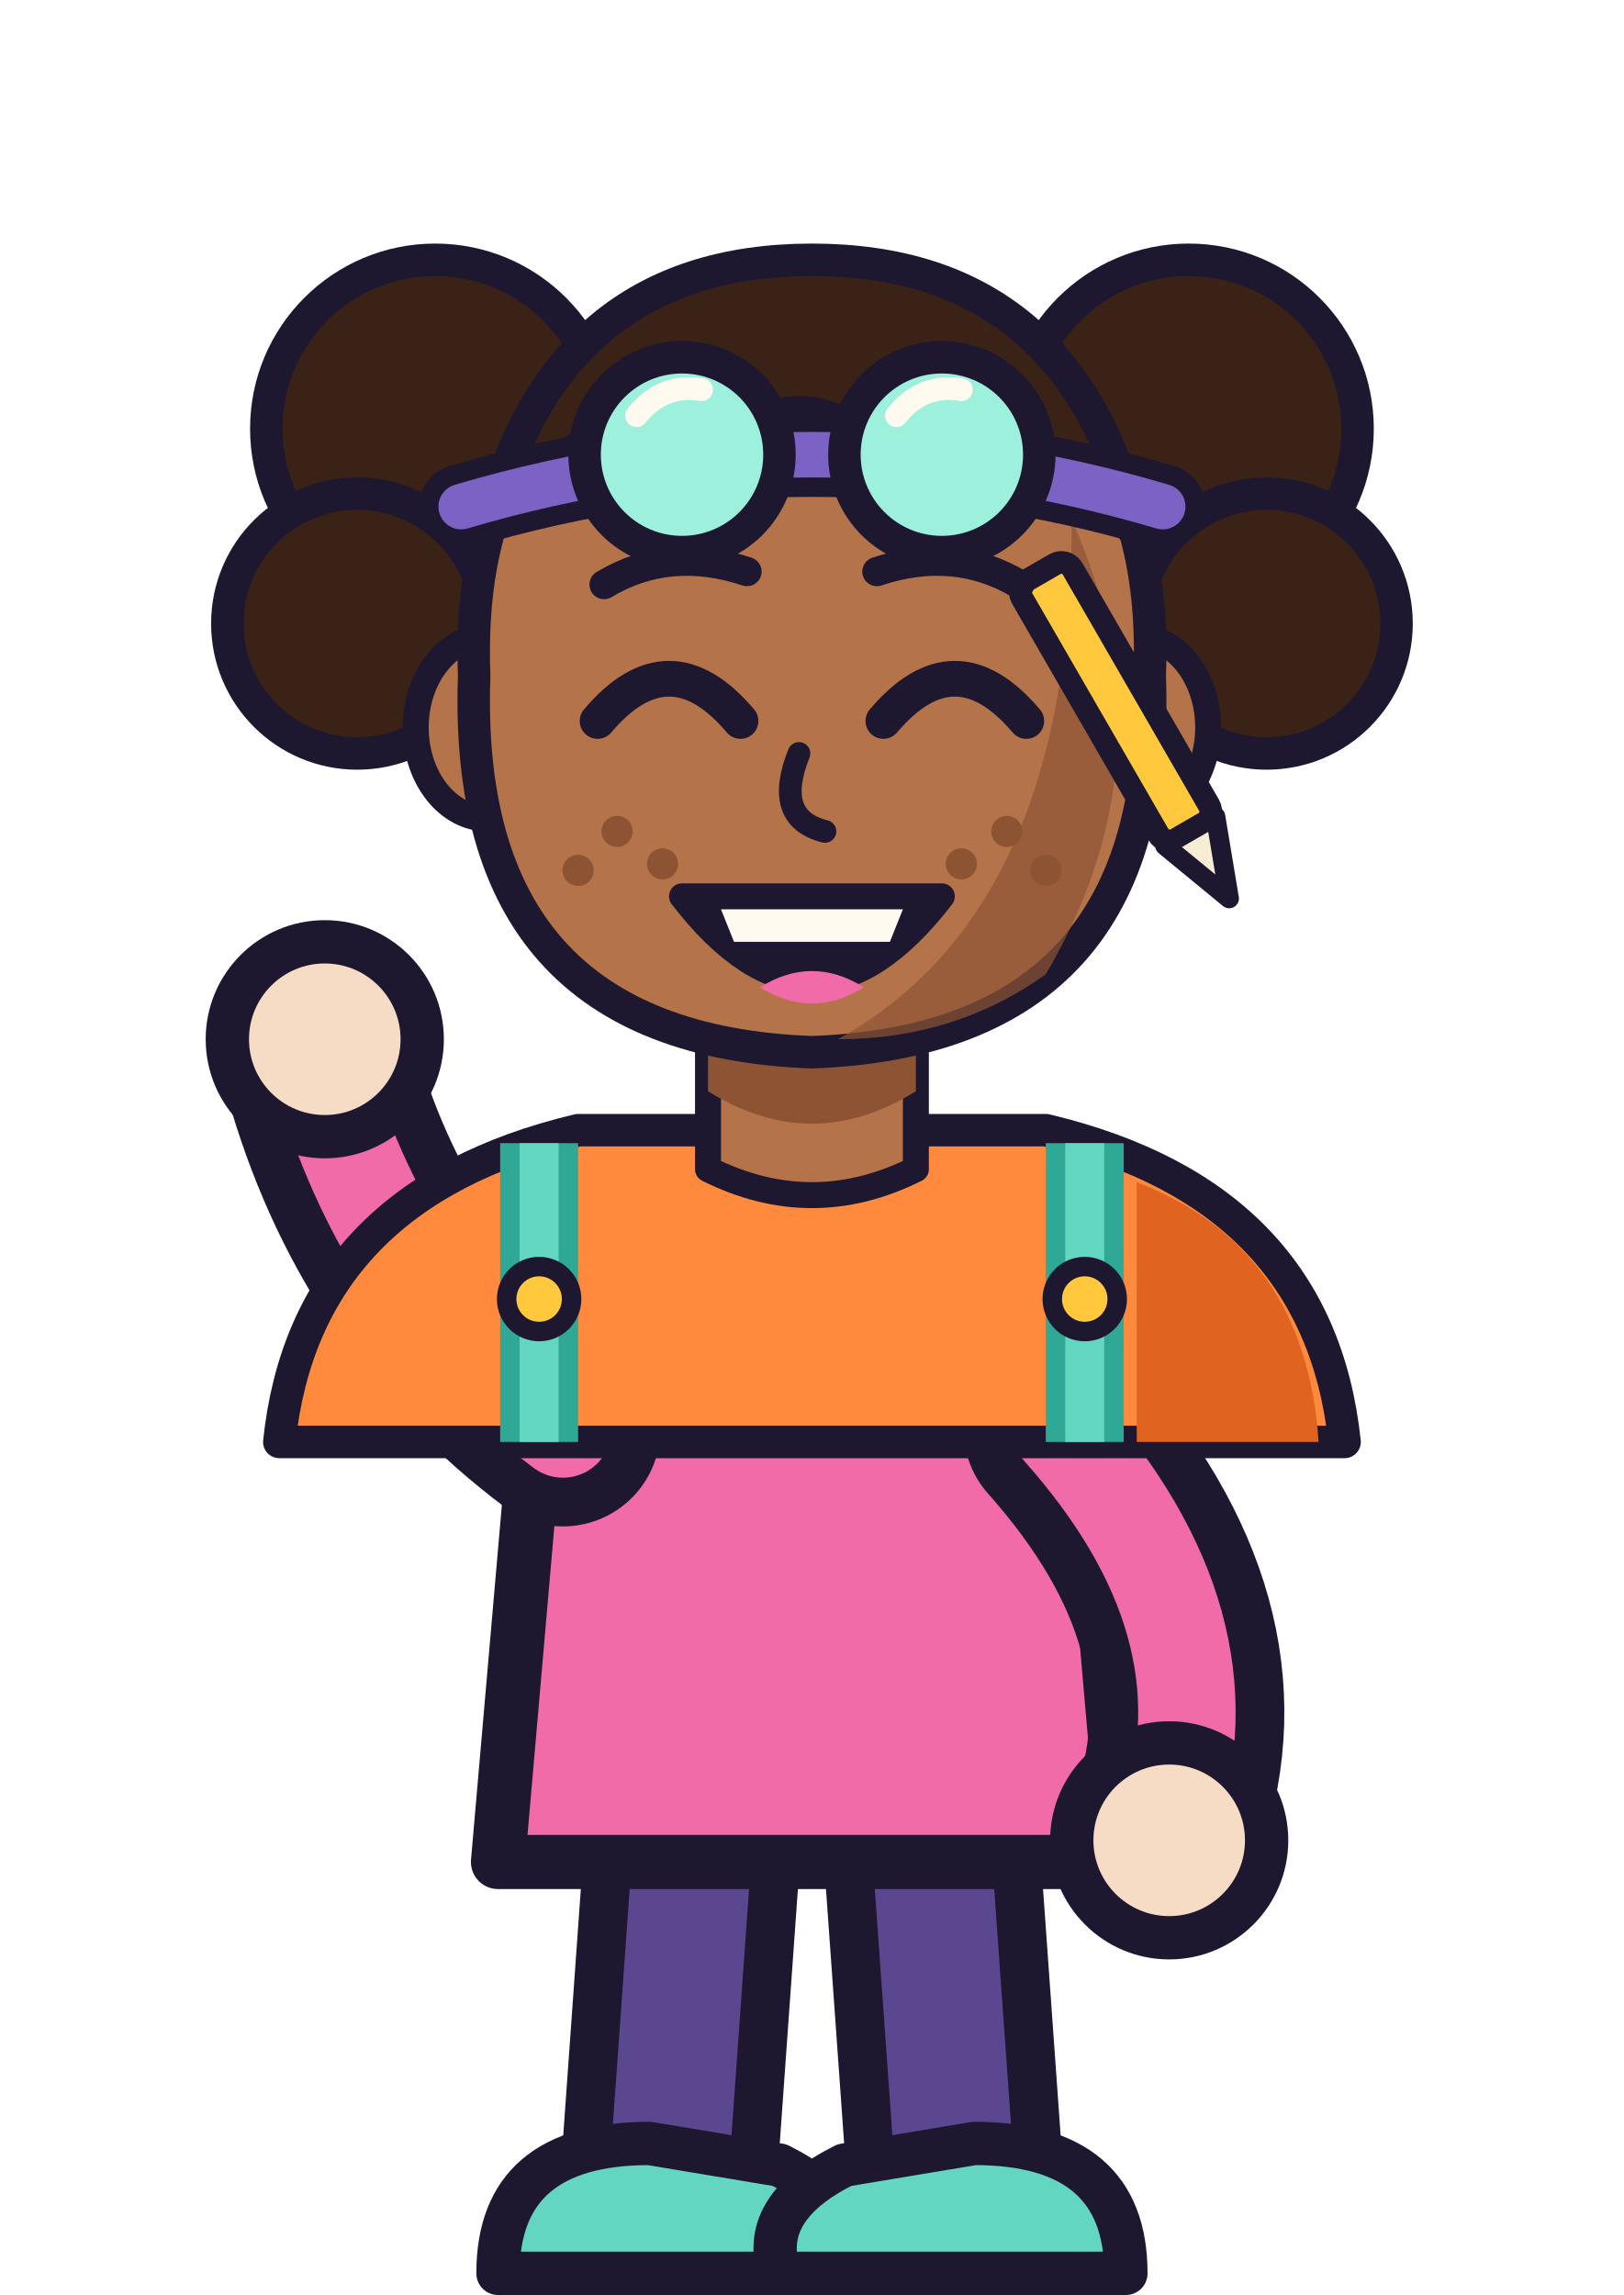
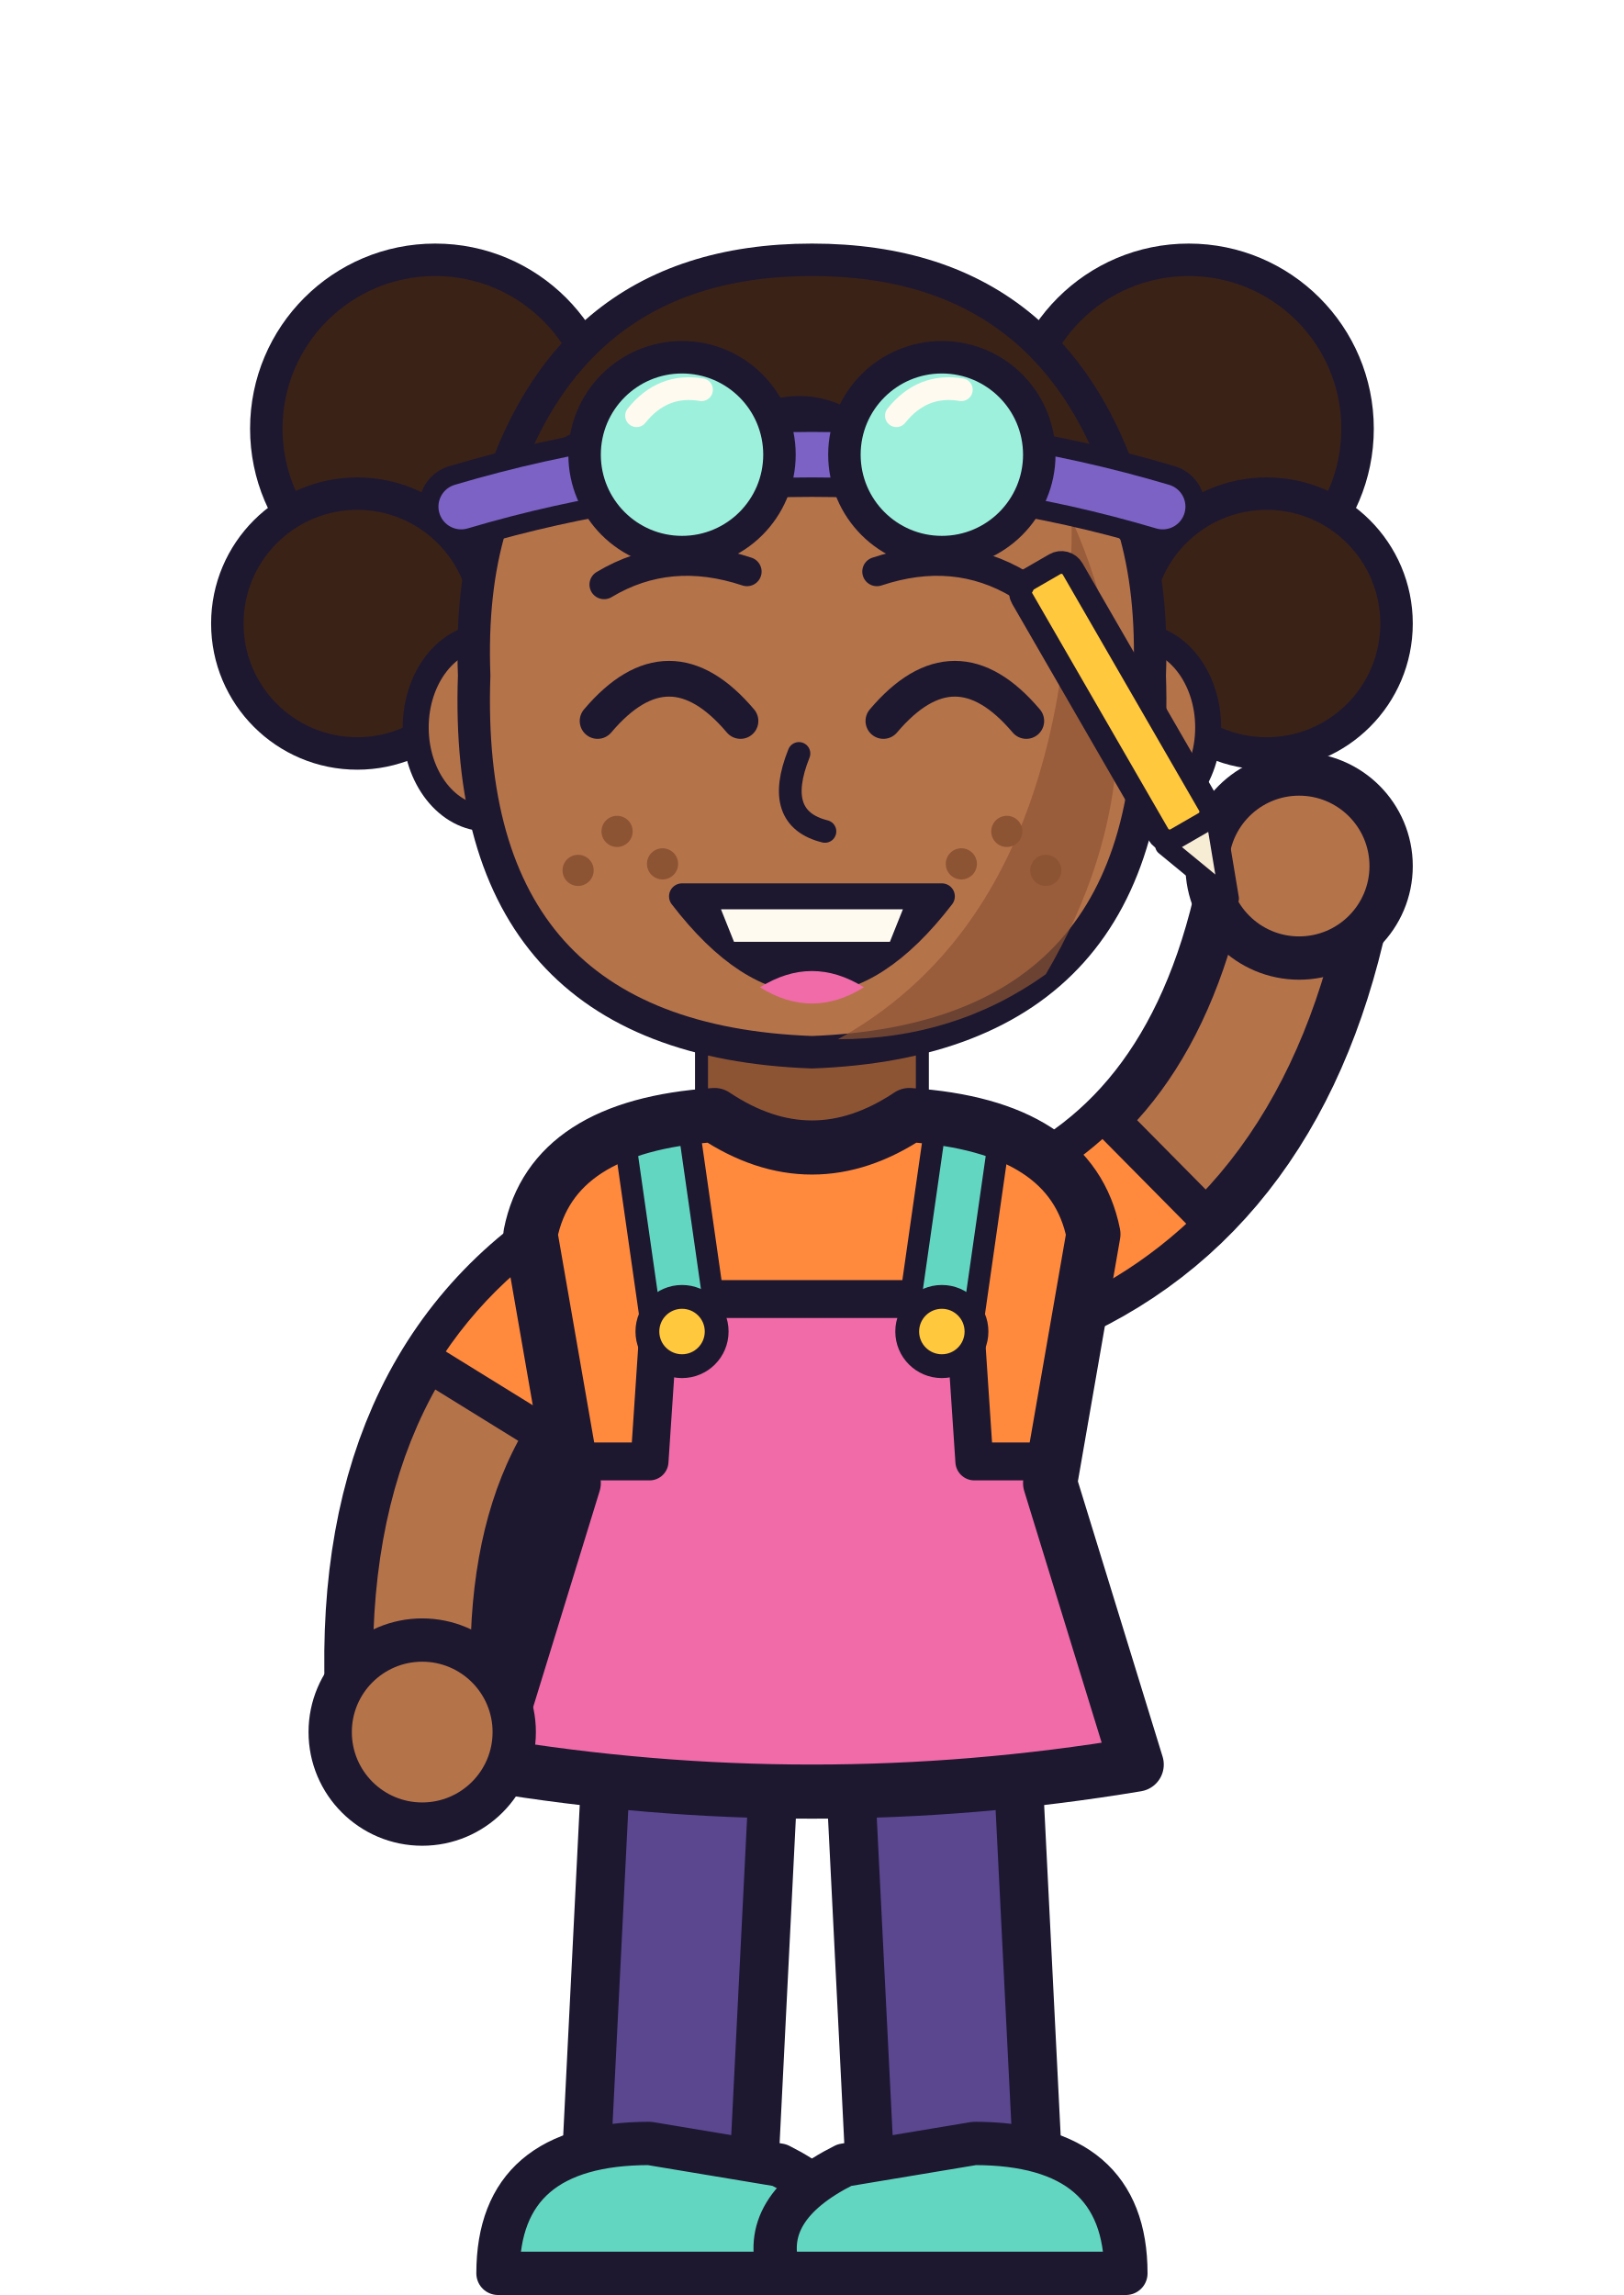
<svg xmlns="http://www.w3.org/2000/svg" viewBox="0 0 150 212" width="150" height="212">
-   <path d="M64 170 L62 198" fill="none" stroke="#1d1830" stroke-width="20" stroke-linecap="round" stroke-linejoin="round" />
-   <path d="M64 170 L62 198" fill="none" stroke="#5a4790" stroke-width="11" stroke-linecap="round" stroke-linejoin="round" />
-   <path d="M86 170 L88 198" fill="none" stroke="#1d1830" stroke-width="20" stroke-linecap="round" stroke-linejoin="round" />
-   <path d="M86 170 L88 198" fill="none" stroke="#5a4790" stroke-width="11" stroke-linecap="round" stroke-linejoin="round" />
+   <path d="M64 158 L62 198" fill="none" stroke="#1d1830" stroke-width="20" stroke-linecap="round" />
+   <path d="M64 158 L62 198" fill="none" stroke="#5a4790" stroke-width="11" stroke-linecap="round" />
+   <path d="M86 158 L88 198" fill="none" stroke="#1d1830" stroke-width="20" stroke-linecap="round" />
+   <path d="M86 158 L88 198" fill="none" stroke="#5a4790" stroke-width="11" stroke-linecap="round" />
+   <path d="M58 117 Q38 128 39 156" fill="none" stroke="#1d1830" stroke-width="18" stroke-linecap="round" />
+   <path d="M58 117 Q38 128 39 156" fill="none" stroke="#b5734a" stroke-width="9" stroke-linecap="round" />
+   <path d="M58 117 Q49.6 121.6 44.9 129.2" fill="none" stroke="#ff8a3d" stroke-width="11" />
+   <path d="M39.4 125.8 L50.4 132.6" stroke="#1d1830" stroke-width="3.5" stroke-linecap="round" />
+   <path d="M92 117 Q113 110 119 85" fill="none" stroke="#1d1830" stroke-width="18" stroke-linecap="round" />
+   <path d="M92 117 Q113 110 119 85" fill="none" stroke="#b5734a" stroke-width="9" stroke-linecap="round" />
+   <path d="M92 117 Q100.8 114.1 107 107.9" fill="none" stroke="#ff8a3d" stroke-width="11" />
+   <path d="M111.6 112.6 L102.4 103.3" stroke="#1d1830" stroke-width="3.5" stroke-linecap="round" />
+   <g transform="translate(15 0) scale(0.6)">
+     <g>
+       <path d="M84 150 L84 180 Q100 188 116 180 L116 150 Z" fill="#b5734a" stroke="#1d1830" stroke-width="4" stroke-linejoin="round" stroke-linecap="round" />
+       <path d="M84 158 Q100 170 116 158 L116 168 Q100 178 84 168 Z" fill="#8d5434" />
+     </g>
+   </g>
+   <clipPath id="linab">
+     <path d="M66 103 Q75 109 84 103 Q99 104 101 114 L97 137 L105 163 Q75 168 45 163 L53 137 L49 114 Q51 104 66 103 Z" />
+   </clipPath>
+   <path d="M66 103 Q75 109 84 103 Q99 104 101 114 L97 137 L105 163 Q75 168 45 163 L53 137 L49 114 Q51 104 66 103 Z" fill="#ff8a3d" />
+   <g clip-path="url(#linab)">
+     <path d="M61 120 L89 120 L90 135 L130 135 L130 180 L20 180 L20 135 L60 135 Z" fill="#f06ba8" stroke="#1d1830" stroke-width="3.5" stroke-linejoin="round" />
+     <path d="M63 121 L60 100 M87 121 L90 100" stroke="#1d1830" stroke-width="8" stroke-linecap="round" />
+     <path d="M63 121 L60 100 M87 121 L90 100" stroke="#63d6c1" stroke-width="4" stroke-linecap="round" />
+     <circle cx="63" cy="123" r="3.2" fill="#ffc83d" stroke="#1d1830" stroke-width="2.2" />
+     <circle cx="87" cy="123" r="3.2" fill="#ffc83d" stroke="#1d1830" stroke-width="2.2" />
+     <path d="M98 100 Q106 130 112 172 L130 172 L130 100 Z" fill="#1d1830" opacity="0.16" />
+   </g>
+   <path d="M66 103 Q75 109 84 103 Q99 104 101 114 L97 137 L105 163 Q75 168 45 163 L53 137 L49 114 Q51 104 66 103 Z" fill="none" stroke="#1d1830" stroke-width="5" stroke-linejoin="round" />
  <path d="M46 210 Q46 198 60 198 L72 200 Q80 204 78 210 Z" fill="#63d6c1" stroke="#1d1830" stroke-width="4" stroke-linejoin="round" />
  <path d="M104 210 Q104 198 90 198 L78 200 Q70 204 72 210 Z" fill="#63d6c1" stroke="#1d1830" stroke-width="4" stroke-linejoin="round" />
-   <path d="M50 126 L100 126 L104 172 L46 172 Z" fill="#f06ba8" stroke="#1d1830" stroke-width="5" stroke-linejoin="round" />
-   <path d="M52 132 Q36 120 30 100" fill="none" stroke="#1d1830" stroke-width="18" stroke-linecap="round" stroke-linejoin="round" />
-   <path d="M52 132 Q36 120 30 100" fill="none" stroke="#f06ba8" stroke-width="9" stroke-linecap="round" stroke-linejoin="round" />
-   <circle cx="30" cy="96" r="9" fill="#f6dcc4" stroke="#1d1830" stroke-width="4" />
-   <path d="M98 132 Q114 150 108 168" fill="none" stroke="#1d1830" stroke-width="18" stroke-linecap="round" stroke-linejoin="round" />
-   <path d="M98 132 Q114 150 108 168" fill="none" stroke="#f06ba8" stroke-width="9" stroke-linecap="round" stroke-linejoin="round" />
-   <circle cx="108" cy="170" r="9" fill="#f6dcc4" stroke="#1d1830" stroke-width="4" />
+   <circle cx="39" cy="160" r="8.5" fill="#b5734a" stroke="#1d1830" stroke-width="4" />
+   <circle cx="120" cy="80" r="8.5" fill="#b5734a" stroke="#1d1830" stroke-width="4" />
  <g transform="translate(15 0) scale(0.6)">
    <g>
-       <g>
-         <path d="M18 222 Q22 184 64 174 L136 174 Q178 184 182 222 Z" fill="#ff8a3d" stroke="#1d1830" stroke-width="5" stroke-linejoin="round" stroke-linecap="round" />
-         <path d="M150 182 Q176 192 178 222 L150 222 Z" fill="#e0631f" />
-       </g>
-       <path d="M58 176 L58 222 M142 176 L142 222" stroke="#2fa996" stroke-width="12" />
-       <path d="M58 176 L58 222 M142 176 L142 222" stroke="#63d6c1" stroke-width="6" />
-       <circle cx="58" cy="200" r="5" fill="#ffc83d" stroke="#1d1830" stroke-width="3" stroke-linejoin="round" stroke-linecap="round" />
-       <circle cx="142" cy="200" r="5" fill="#ffc83d" stroke="#1d1830" stroke-width="3" stroke-linejoin="round" stroke-linecap="round" />
-       <g>
-         <path d="M84 150 L84 180 Q100 188 116 180 L116 150 Z" fill="#b5734a" stroke="#1d1830" stroke-width="4" stroke-linejoin="round" stroke-linecap="round" />
-         <path d="M84 158 Q100 170 116 158 L116 168 Q100 178 84 168 Z" fill="#8d5434" />
-       </g>
      <g fill="#3b2216" stroke="#1d1830" stroke-width="5" stroke-linejoin="round" stroke-linecap="round">
        <circle cx="42" cy="66" r="26" />
        <circle cx="158" cy="66" r="26" />
        <circle cx="30" cy="96" r="20" />
        <circle cx="170" cy="96" r="20" />
      </g>
      <ellipse cx="50" cy="112" rx="11" ry="14" fill="#b5734a" stroke="#1d1830" stroke-width="4" stroke-linejoin="round" stroke-linecap="round" />
      <ellipse cx="150" cy="112" rx="11" ry="14" fill="#b5734a" stroke="#1d1830" stroke-width="4" stroke-linejoin="round" stroke-linecap="round" />
      <path d="M48 104 Q46 52 100 48 Q154 52 152 104 Q154 160 100 162 Q46 160 48 104 Z" fill="#b5734a" stroke="#1d1830" stroke-width="5" stroke-linejoin="round" stroke-linecap="round" />
      <path d="M140 80 Q156 116 136 150 Q122 160 104 160 Q140 140 140 80 Z" fill="#8d5434" opacity="0.7" />
      <path d="M50 82 Q60 40 100 40 Q140 40 150 82 Q130 62 112 72 Q100 56 84 70 Q66 60 50 82 Z" fill="#3b2216" stroke="#1d1830" stroke-width="5" stroke-linejoin="round" stroke-linecap="round" />
      <g>
        <path d="M46 78 Q100 62 154 78" fill="none" stroke="#1d1830" stroke-width="13" stroke-linecap="round" />
        <path d="M46 78 Q100 62 154 78" fill="none" stroke="#7b62c4" stroke-width="7" stroke-linecap="round" />
        <circle cx="80" cy="70" r="15" fill="#9df0dc" stroke="#1d1830" stroke-width="5" stroke-linejoin="round" stroke-linecap="round" />
        <circle cx="120" cy="70" r="15" fill="#9df0dc" stroke="#1d1830" stroke-width="5" stroke-linejoin="round" stroke-linecap="round" />
        <path d="M73 64 Q77 59 83 60 M113 64 Q117 59 123 60" stroke="#fffaf0" stroke-width="3.5" fill="none" stroke-linecap="round" />
      </g>
      <g transform="rotate(-30 160 120)">
        <rect x="150" y="80" width="9" height="46" rx="2" fill="#ffc83d" stroke="#1d1830" stroke-width="3.5" stroke-linejoin="round" stroke-linecap="round" />
        <path d="M150 126 L154.5 138 L159 126 Z" fill="#f7ecd4" stroke="#1d1830" stroke-width="3" stroke-linejoin="round" stroke-linecap="round" />
      </g>
      <g fill="none" stroke="#1d1830" stroke-width="5.5" stroke-linejoin="round" stroke-linecap="round">
        <path d="M67 111 Q78 98 89 111" />
        <path d="M111 111 Q122 98 133 111" />
      </g>
      <path d="M68 90 Q78 84 90 88 M110 88 Q122 84 132 90" fill="none" stroke="#1d1830" stroke-width="4.5" stroke-linejoin="round" stroke-linecap="round" />
      <g fill="#8d5434">
        <circle cx="70" cy="128" r="2.4" />
        <circle cx="77" cy="133" r="2.4" />
        <circle cx="64" cy="134" r="2.4" />
        <circle cx="130" cy="128" r="2.4" />
        <circle cx="123" cy="133" r="2.4" />
        <circle cx="136" cy="134" r="2.4" />
      </g>
      <path d="M98 116 Q94 126 102 128" fill="none" stroke="#1d1830" stroke-width="3.5" stroke-linejoin="round" stroke-linecap="round" />
      <g>
        <path d="M80 138 Q100 164 120 138 Z" fill="#1d1830" stroke="#1d1830" stroke-width="4" stroke-linejoin="round" stroke-linecap="round" />
        <path d="M86 140 L114 140 L112 145 L88 145 Z" fill="#fffaf0" />
        <path d="M92 152 Q100 147 108 152 Q100 157 92 152 Z" fill="#f06ba8" />
      </g>
    </g>
  </g>
</svg>
